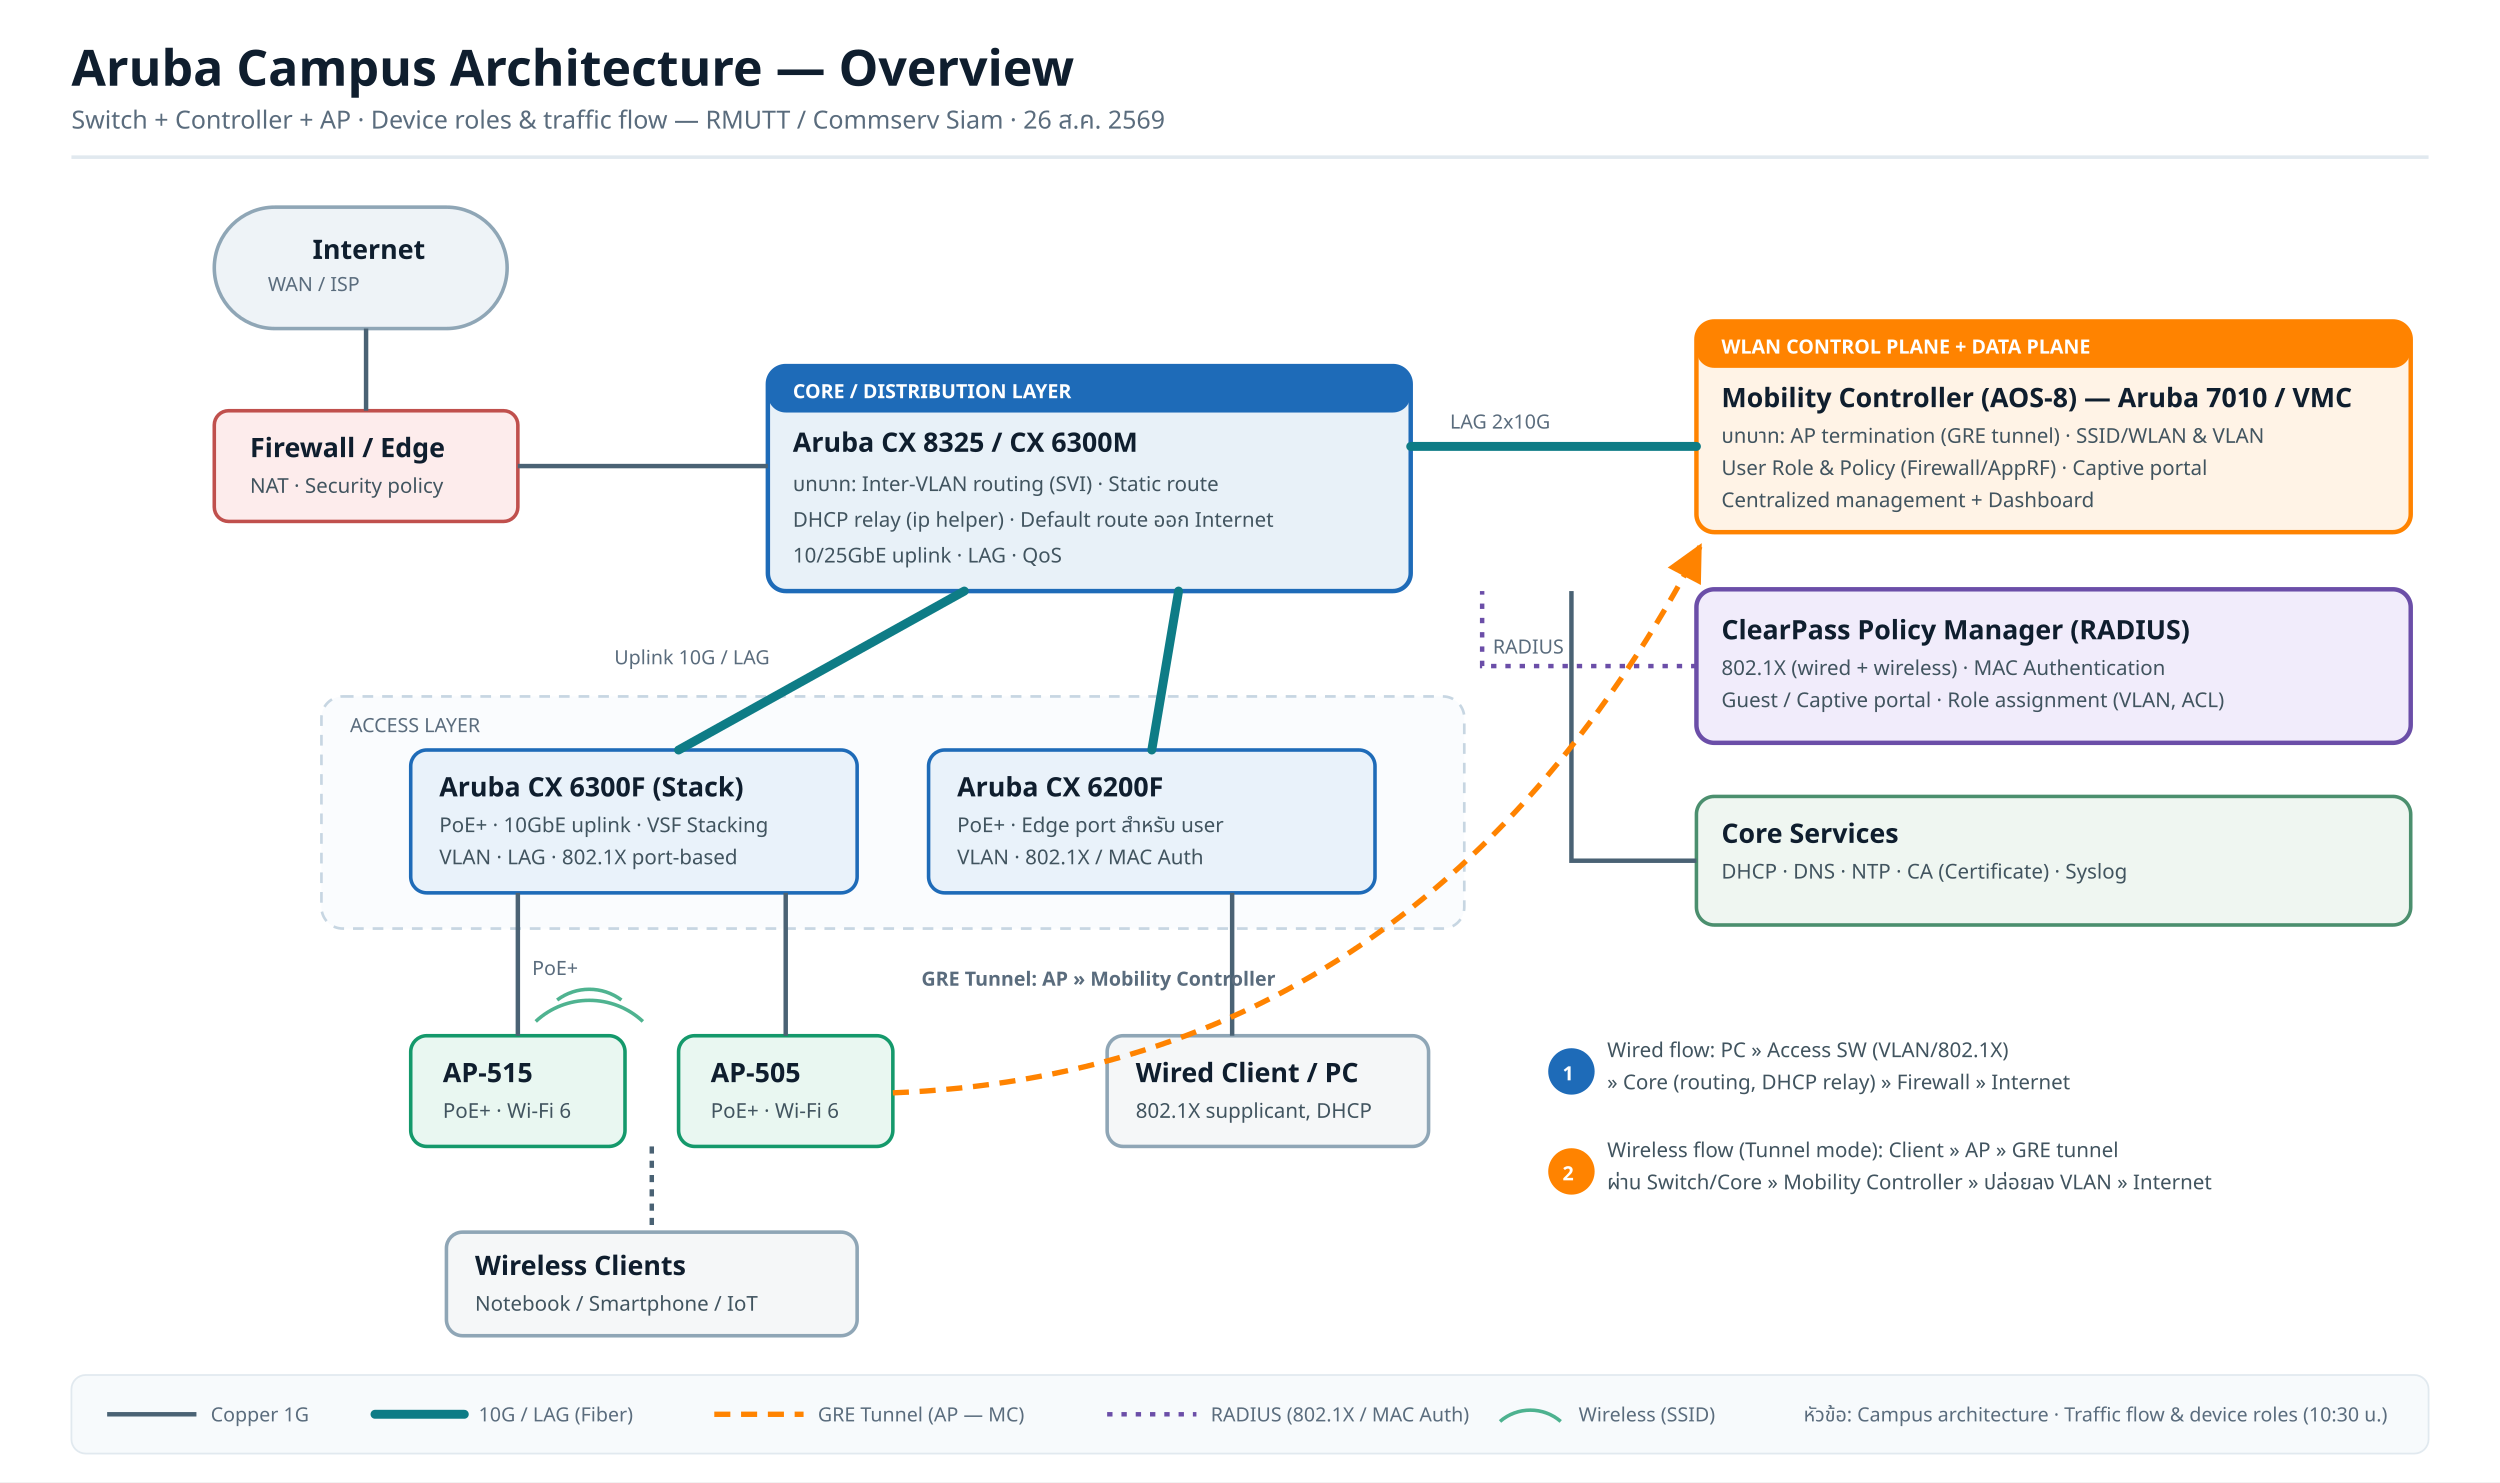
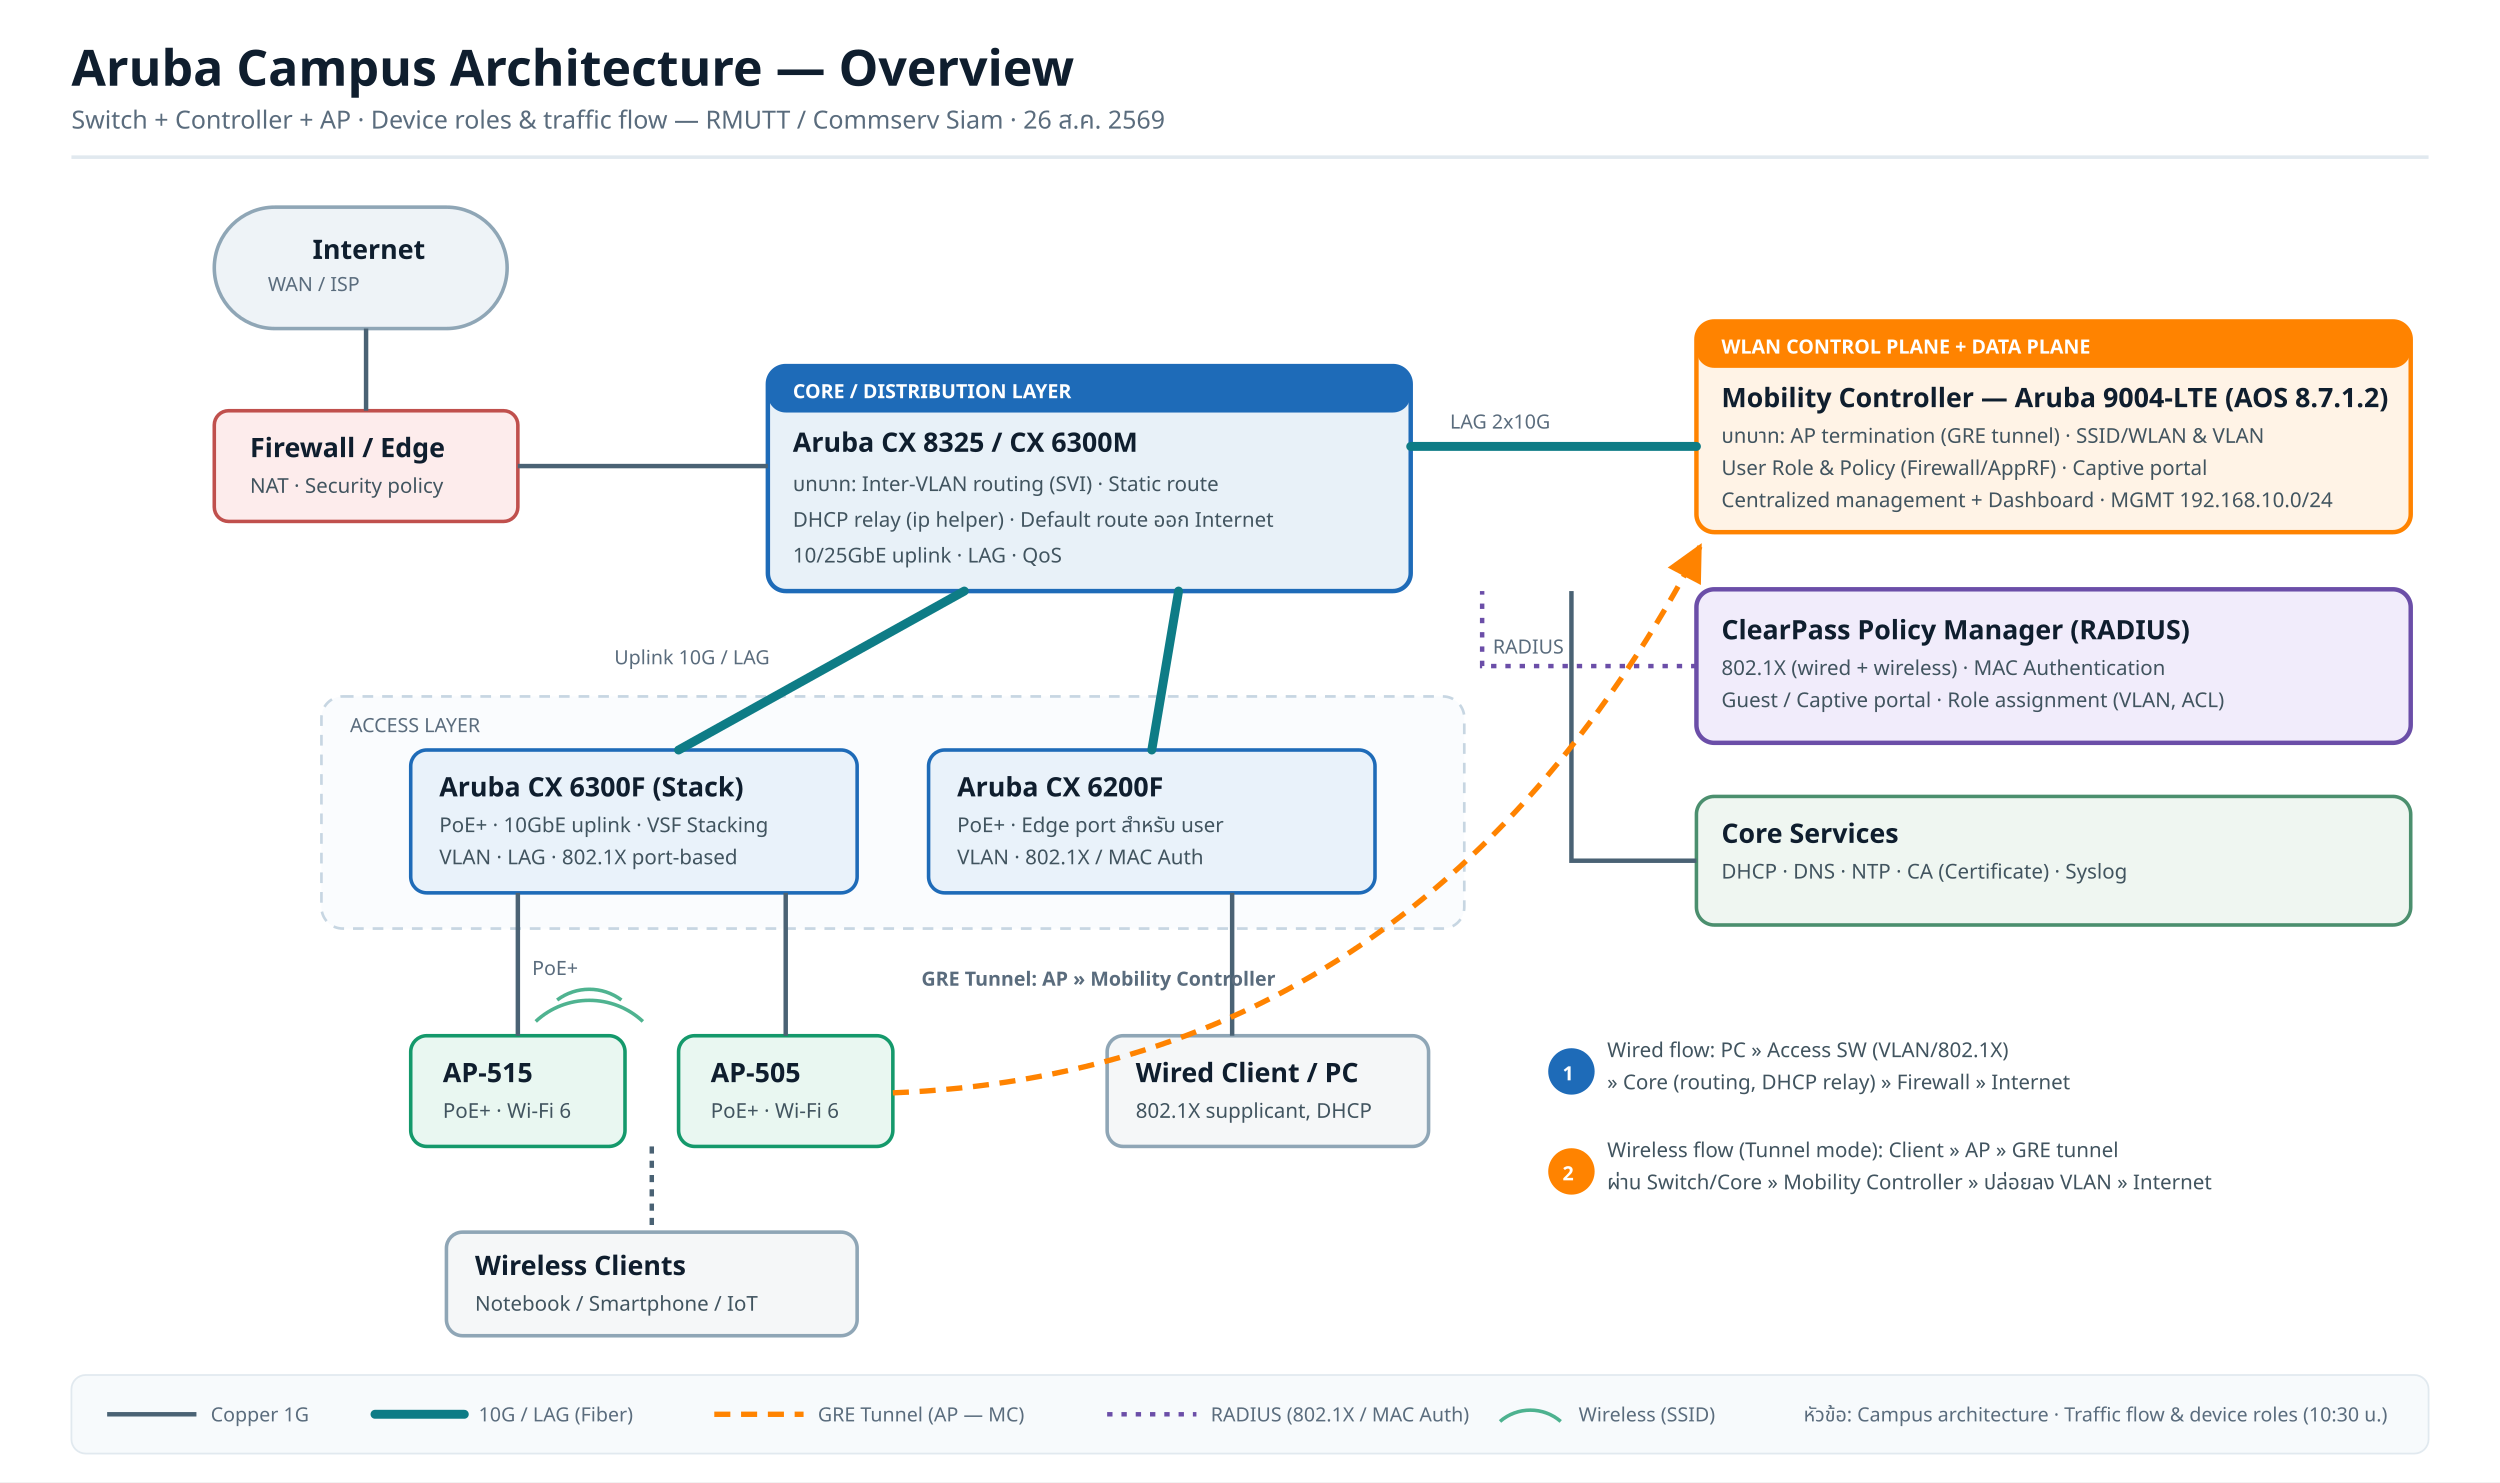
<svg xmlns="http://www.w3.org/2000/svg" width="1400" height="830" id="svg-overview" viewBox="0 0 1400 830">
  <defs>
    <style>#svg-overview text{font-family:"IBM Plex Sans Thai","Sarabun","Loma","Noto Sans Thai","Sarabun","Segoe UI",sans-serif;fill:#0F1E2E}#svg-overview .h1{font-size:28px;font-weight:700}#svg-overview .sub{font-size:14px;fill:#5A6C7D}#svg-overview .lbl{font-size:15px;font-weight:700}#svg-overview .role{font-size:11.5px;fill:#41545F}#svg-overview .tiny{font-size:11px;fill:#5A6C7D}#svg-overview .tag{font-size:11px;font-weight:700;fill:#fff}#svg-overview .link{stroke:#4A6274;stroke-width:2.5;fill:none}#svg-overview .link10{stroke:#0E7C86;stroke-width:5;fill:none;stroke-linecap:round}#svg-overview .tunnel{stroke:#FF8300;stroke-width:3;stroke-dasharray:9 6;fill:none}#svg-overview .radius{stroke:#6B4EA8;stroke-width:2.5;stroke-dasharray:3 5;fill:none}#svg-overview .air{stroke:#14996B;stroke-width:2;fill:none;opacity:.75}#svg-overview .grp{fill:#FAFCFE;stroke:#C7D6E2;stroke-width:1.5;stroke-dasharray:6 5}
</style>
    <marker id="ar-svg-overview" viewBox="0 0 10 10" refX="9" refY="5" markerWidth="7" markerHeight="7" orient="auto-start-reverse">
      <path d="M0 0 L10 5 L0 10 z" fill="#FF8300" />
    </marker>
    <marker id="arb-svg-overview" viewBox="0 0 10 10" refX="9" refY="5" markerWidth="7" markerHeight="7" orient="auto-start-reverse">
      <path d="M0 0 L10 5 L0 10 z" fill="#1E6BB8" />
    </marker>
  </defs>
  <rect width="1400" height="830" fill="#FFFFFF" />
  <text class="h1" x="40" y="48">Aruba Campus Architecture — Overview</text>
  <text class="sub" x="40" y="72">Switch + Controller + AP · Device roles &amp; traffic flow — RMUTT / Commserv Siam · 26 ส.ค. 2569</text>
  <line x1="40" y1="88" x2="1360" y2="88" stroke="#E1E9EF" stroke-width="2" />
  <path d="M120 150 a34 34 0 0 1 34-34 h96 a34 34 0 0 1 0 68 h-96 a34 34 0 0 1-34-34z" fill="#EEF3F7" stroke="#8FA6B6" stroke-width="2" />
  <text class="lbl" x="175" y="145">Internet</text>
  <text class="tiny" x="150" y="163">WAN / ISP</text>
  <rect x="120" y="230" width="170" height="62" rx="8" fill="#FDECEC" stroke="#C0504D" stroke-width="2" />
  <text class="lbl" x="140" y="256">Firewall / Edge</text>
  <text class="role" x="140" y="276">NAT · Security policy</text>
  <line class="link" x1="205" y1="184" x2="205" y2="230" />
  <rect x="430" y="205" width="360" height="126" rx="10" fill="#E8F1F8" stroke="#1E6BB8" stroke-width="2.5" />
  <rect x="430" y="205" width="360" height="26" rx="10" fill="#1E6BB8" />
  <text class="tag" x="444" y="223">CORE / DISTRIBUTION LAYER</text>
  <text class="lbl" x="444" y="253">Aruba CX 8325 / CX 6300M</text>
  <text class="role" x="444" y="275">บทบาท: Inter-VLAN routing (SVI) · Static route</text>
  <text class="role" x="444" y="295">DHCP relay (ip helper) · Default route ออก Internet</text>
  <text class="role" x="444" y="315">10/25GbE uplink · LAG · QoS</text>
  <line class="link" x1="290" y1="261" x2="430" y2="261" />
  <rect x="950" y="180" width="400" height="118" rx="10" fill="#FFF3E6" stroke="#FF8300" stroke-width="2.5" />
  <rect x="950" y="180" width="400" height="26" rx="10" fill="#FF8300" />
  <text class="tag" x="964" y="198">WLAN CONTROL PLANE + DATA PLANE</text>
-   <text class="lbl" x="964" y="228">Mobility Controller (AOS-8) — Aruba 7010 / VMC</text>
+   <text class="lbl" x="964" y="228">Mobility Controller — Aruba 9004-LTE (AOS 8.7.1.2)</text>
  <text class="role" x="964" y="248">บทบาท: AP termination (GRE tunnel) · SSID/WLAN &amp; VLAN</text>
  <text class="role" x="964" y="266">User Role &amp; Policy (Firewall/AppRF) · Captive portal</text>
-   <text class="role" x="964" y="284">Centralized management + Dashboard</text>
+   <text class="role" x="964" y="284">Centralized management + Dashboard · MGMT 192.168.10.0/24</text>
  <path class="link10" d="M790 250 H 950" />
  <text class="tiny" x="812" y="240">LAG 2x10G</text>
  <rect x="950" y="330" width="400" height="86" rx="10" fill="#F1ECFB" stroke="#6B4EA8" stroke-width="2.5" />
  <text class="lbl" x="964" y="358">ClearPass Policy Manager (RADIUS)</text>
  <text class="role" x="964" y="378">802.1X (wired + wireless) · MAC Authentication</text>
  <text class="role" x="964" y="396">Guest / Captive portal · Role assignment (VLAN, ACL)</text>
  <path class="radius" d="M950 373 H 830 V 331" />
  <text class="tiny" x="836" y="366">RADIUS</text>
  <rect x="950" y="446" width="400" height="72" rx="10" fill="#EFF6F1" stroke="#4B8F6E" stroke-width="2" />
  <text class="lbl" x="964" y="472">Core Services</text>
  <text class="role" x="964" y="492">DHCP · DNS · NTP · CA (Certificate) · Syslog</text>
  <path class="link" d="M950 482 H 880 V 331" />
  <rect class="grp" x="180" y="390" width="640" height="130" rx="12" />
  <text class="tiny" x="196" y="410">ACCESS LAYER</text>
  <rect x="230" y="420" width="250" height="80" rx="9" fill="#E9F2FA" stroke="#1E6BB8" stroke-width="2" />
  <text class="lbl" x="246" y="446">Aruba CX 6300F (Stack)</text>
  <text class="role" x="246" y="466">PoE+ · 10GbE uplink · VSF Stacking</text>
  <text class="role" x="246" y="484">VLAN · LAG · 802.1X port-based</text>
  <rect x="520" y="420" width="250" height="80" rx="9" fill="#E9F2FA" stroke="#1E6BB8" stroke-width="2" />
  <text class="lbl" x="536" y="446">Aruba CX 6200F</text>
  <text class="role" x="536" y="466">PoE+ · Edge port สำหรับ user</text>
  <text class="role" x="536" y="484">VLAN · 802.1X / MAC Auth</text>
  <path class="link10" d="M540 331 L 380 420" />
  <path class="link10" d="M660 331 L 645 420" />
  <text class="tiny" x="344" y="372">Uplink 10G / LAG</text>
  <rect x="230" y="580" width="120" height="62" rx="9" fill="#E9F7F1" stroke="#14996B" stroke-width="2" />
  <text class="lbl" x="248" y="606">AP-515</text>
  <text class="role" x="248" y="626">PoE+ · Wi-Fi 6</text>
  <rect x="380" y="580" width="120" height="62" rx="9" fill="#E9F7F1" stroke="#14996B" stroke-width="2" />
  <text class="lbl" x="398" y="606">AP-505</text>
  <text class="role" x="398" y="626">PoE+ · Wi-Fi 6</text>
  <line class="link" x1="290" y1="500" x2="290" y2="580" />
  <line class="link" x1="440" y1="500" x2="440" y2="580" />
  <text class="tiny" x="298" y="546">PoE+</text>
  <path class="air" d="M300 572 a44 44 0 0 1 60 0" />
  <path class="air" d="M312 560 a30 30 0 0 1 36 0" />
  <rect x="250" y="690" width="230" height="58" rx="9" fill="#F5F7F8" stroke="#8FA6B6" stroke-width="2" />
  <text class="lbl" x="266" y="714">Wireless Clients</text>
  <text class="role" x="266" y="734">Notebook / Smartphone / IoT</text>
  <line class="link" x1="365" y1="642" x2="365" y2="690" stroke-dasharray="4 4" />
  <rect x="620" y="580" width="180" height="62" rx="9" fill="#F5F7F8" stroke="#8FA6B6" stroke-width="2" />
  <text class="lbl" x="636" y="606">Wired Client / PC</text>
  <text class="role" x="636" y="626">802.1X supplicant, DHCP</text>
  <line class="link" x1="690" y1="500" x2="690" y2="580" />
  <circle cx="880" cy="600" r="13" fill="#1E6BB8" />
  <text class="tag" x="875" y="605">1</text>
  <text class="role" x="900" y="592" font-size="12.5">Wired flow: PC » Access SW (VLAN/802.1X)</text>
  <text class="role" x="900" y="610" font-size="12.5"> » Core (routing, DHCP relay) » Firewall » Internet</text>
  <circle cx="880" cy="656" r="13" fill="#FF8300" />
  <text class="tag" x="875" y="661">2</text>
  <text class="role" x="900" y="648" font-size="12.5">Wireless flow (Tunnel mode): Client » AP » GRE tunnel</text>
  <text class="role" x="900" y="666" font-size="12.5">ผ่าน Switch/Core » Mobility Controller » ปล่อยลง VLAN » Internet</text>
  <path class="tunnel" marker-end="url(#ar-svg-overview)" d="M500 612 C 700 604 850 500 952 306" />
  <text class="tiny" x="516" y="552" fill="#C4620A" font-size="12.5" font-weight="700">GRE Tunnel: AP » Mobility Controller</text>
  <rect x="40" y="770" width="1320" height="44" rx="8" fill="#F7FAFC" stroke="#E1E9EF" />
  <line class="link" x1="60" y1="792" x2="110" y2="792" />
  <text class="tiny" x="118" y="796">Copper 1G</text>
  <line class="link10" x1="210" y1="792" x2="260" y2="792" />
  <text class="tiny" x="268" y="796">10G / LAG (Fiber)</text>
  <path class="tunnel" d="M400 792 H 450" />
  <text class="tiny" x="458" y="796">GRE Tunnel (AP — MC)</text>
  <path class="radius" d="M620 792 H 670" />
  <text class="tiny" x="678" y="796">RADIUS (802.1X / MAC Auth)</text>
  <path class="air" d="M840 796 a26 26 0 0 1 34 0" />
  <text class="tiny" x="884" y="796">Wireless (SSID)</text>
  <text class="tiny" x="1010" y="796">หัวข้อ: Campus architecture · Traffic flow &amp; device roles (10:30 น.)</text>
</svg>
